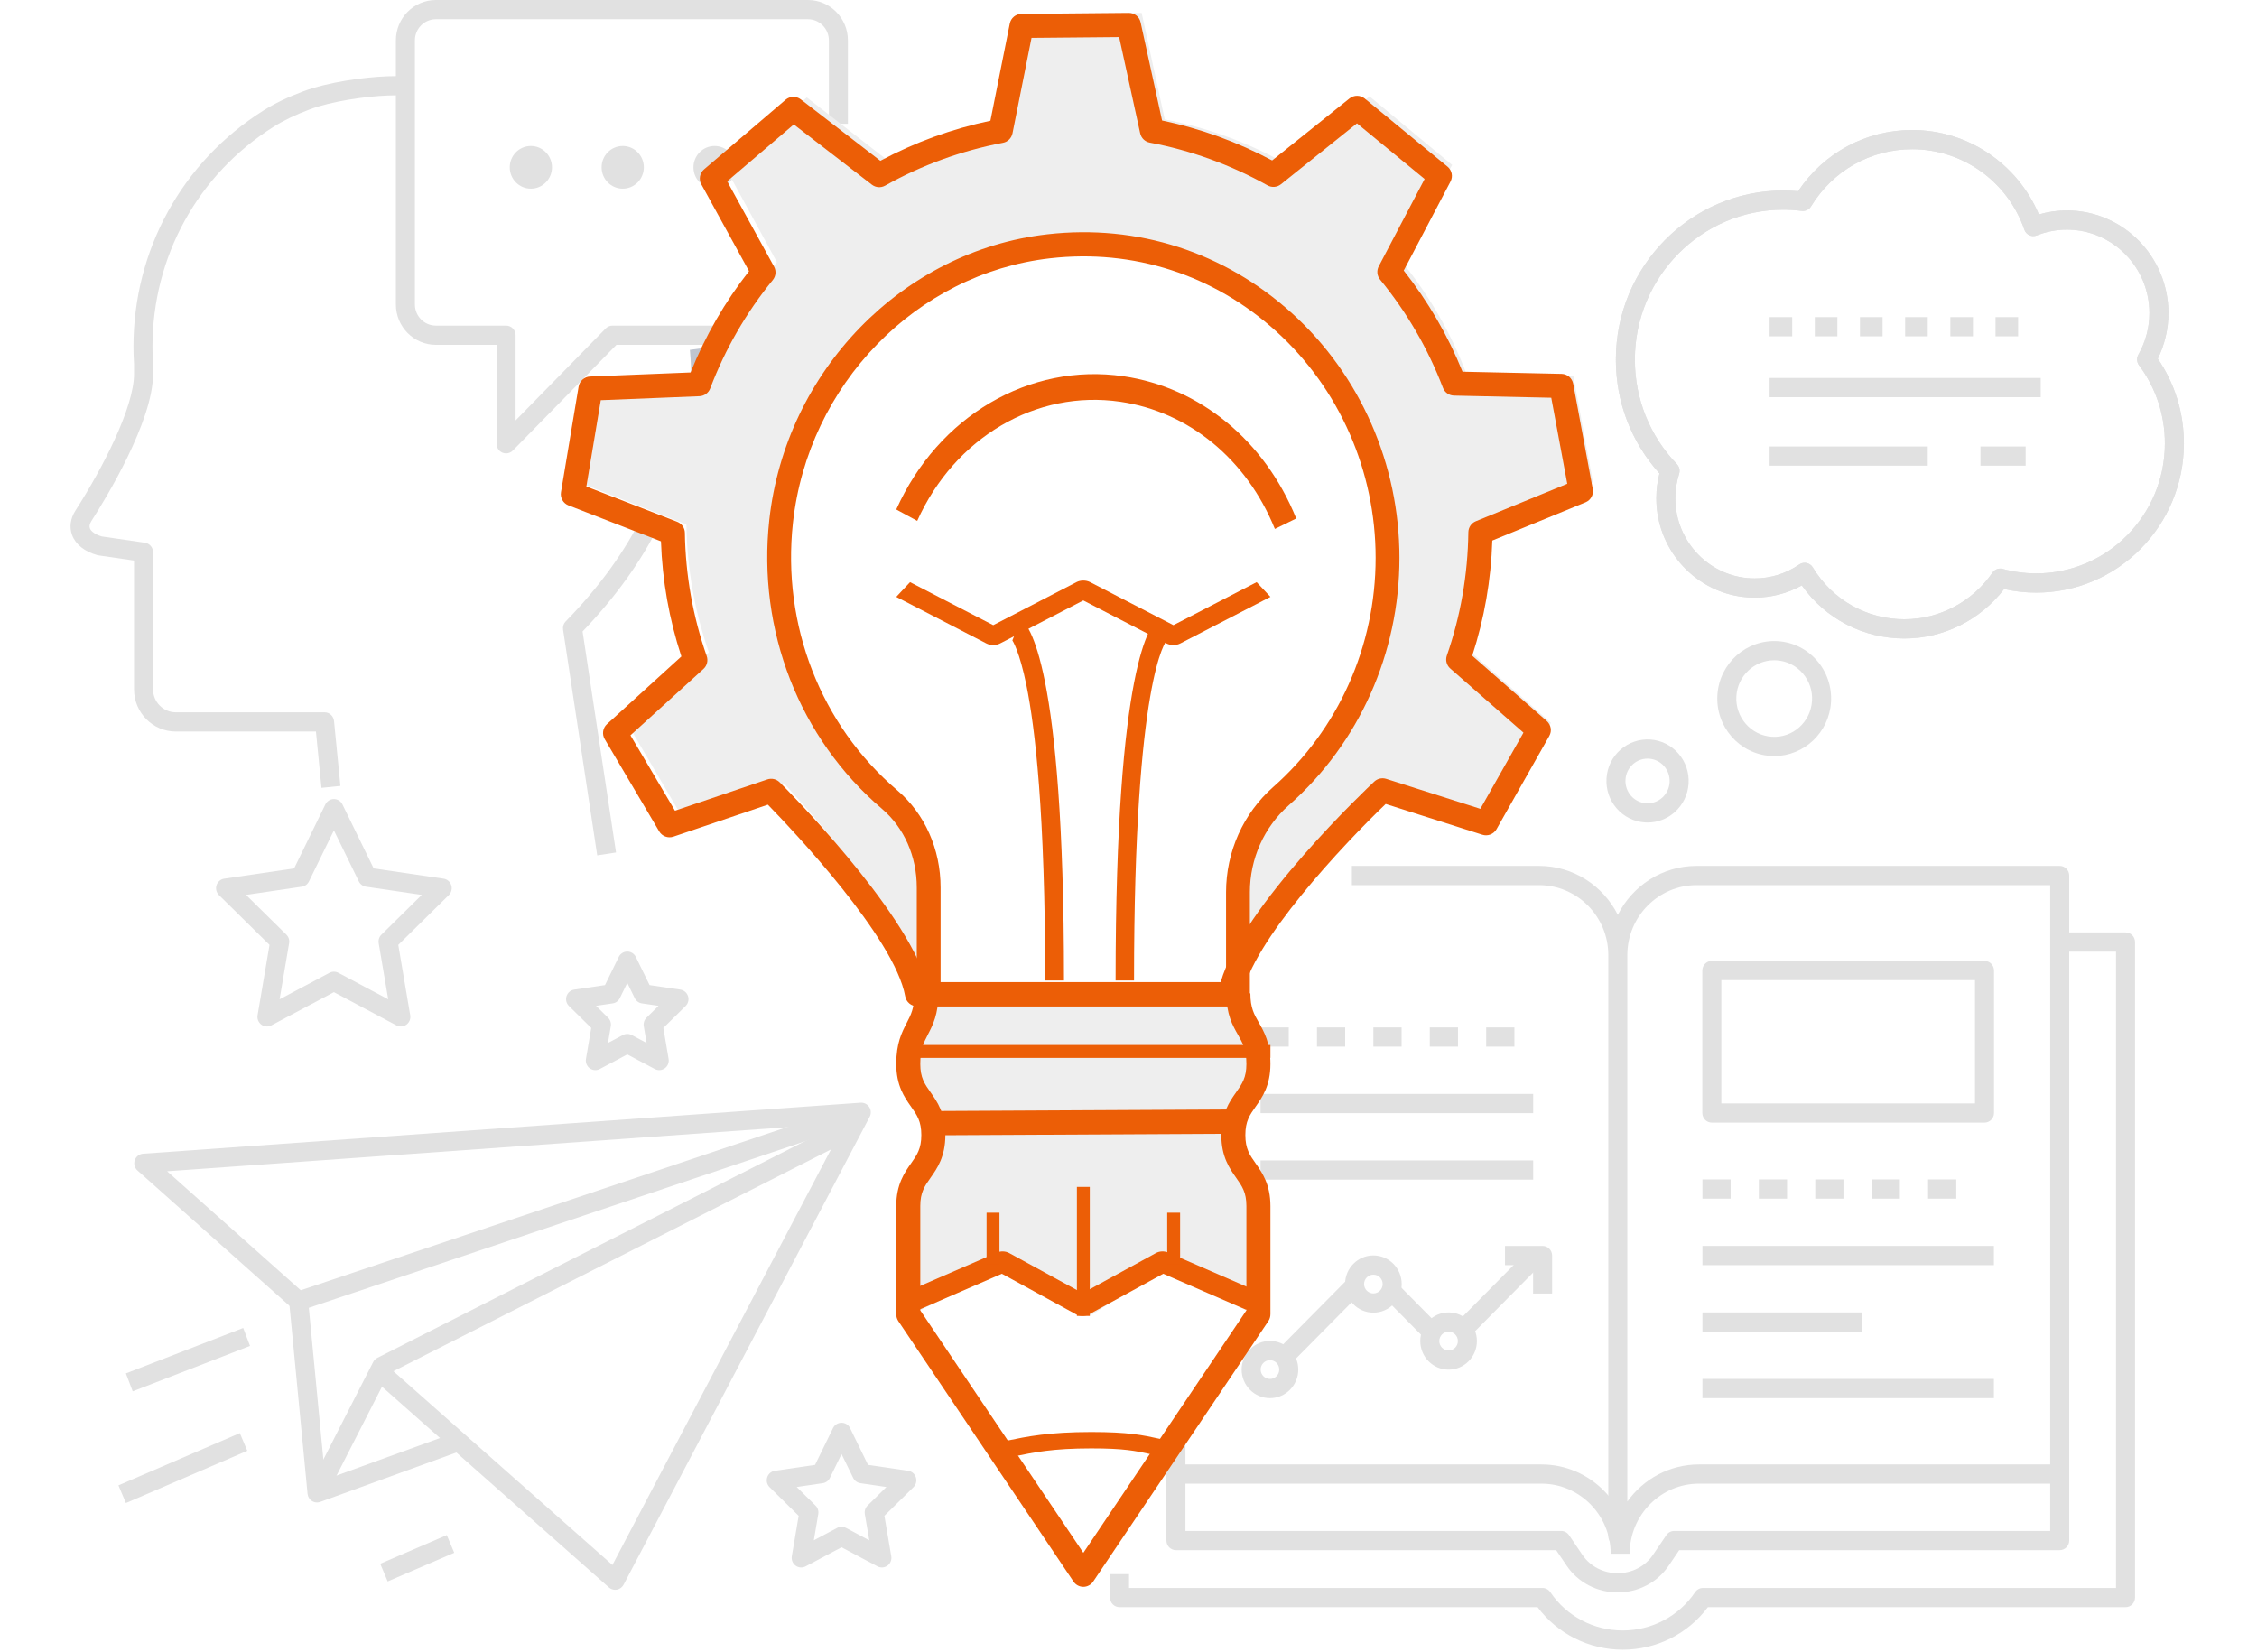
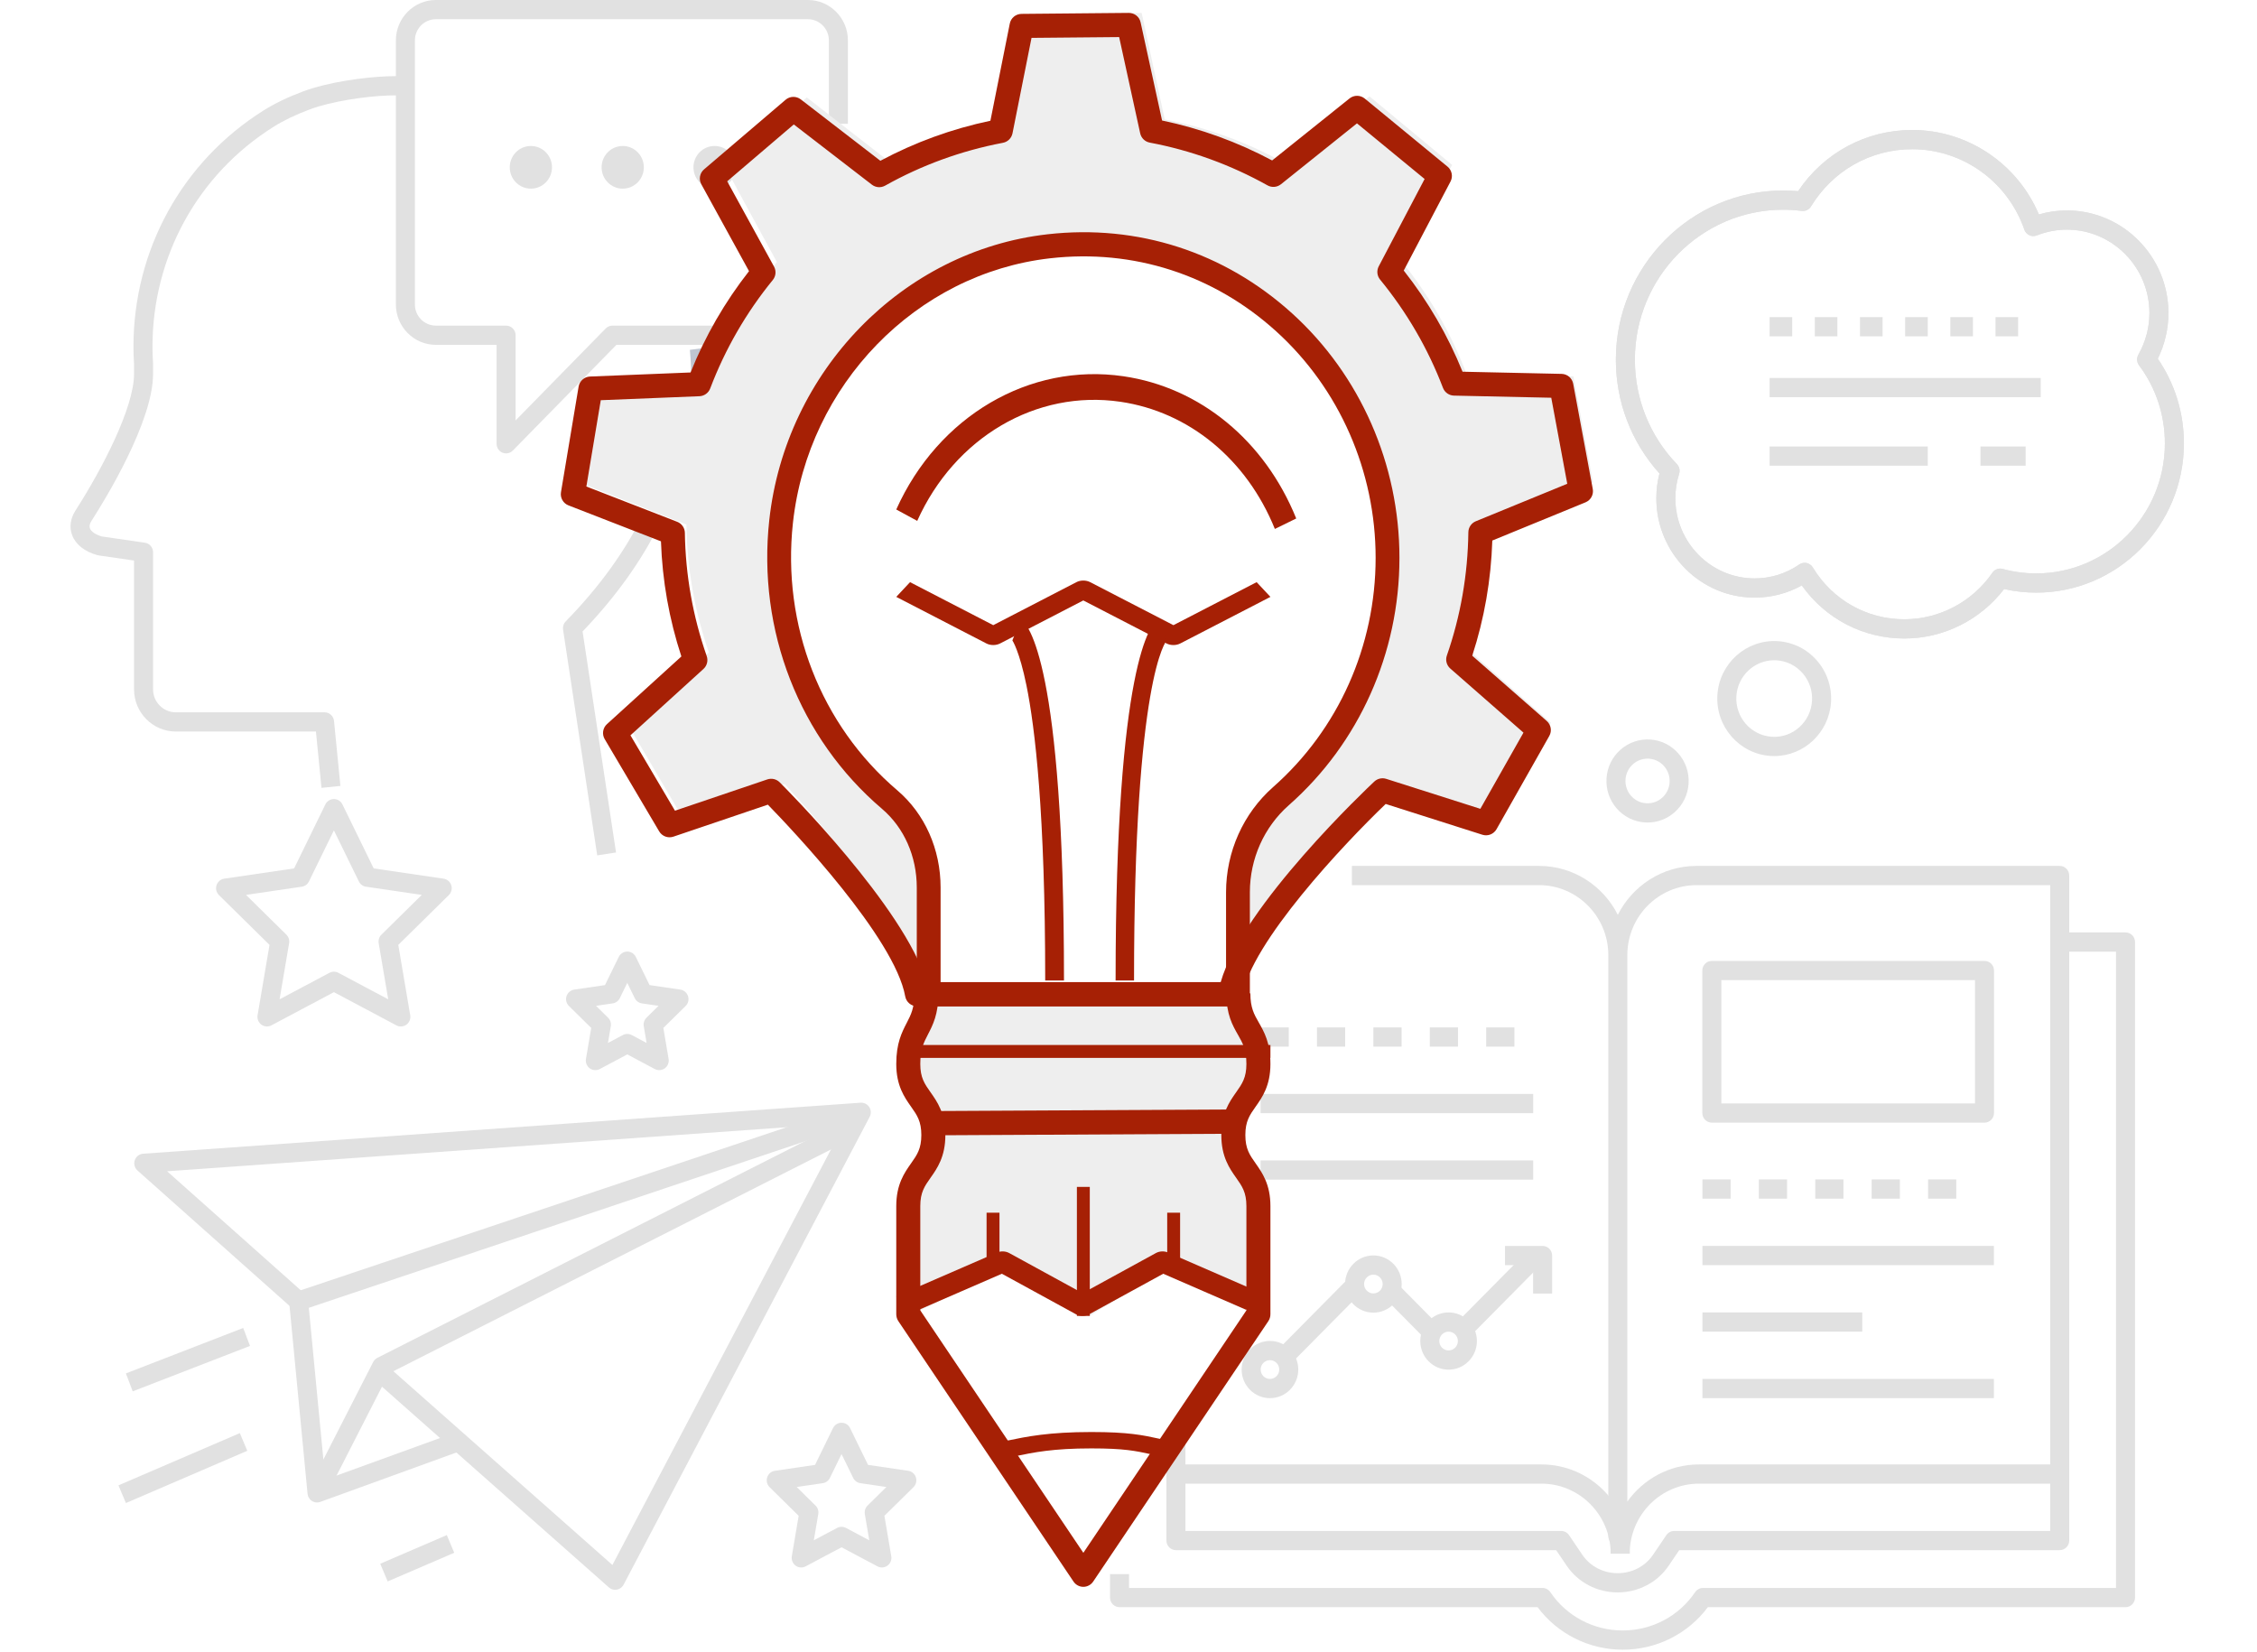
<svg xmlns="http://www.w3.org/2000/svg" width="246px" height="180px" viewBox="0 0 164 128">
  <g stroke="none" stroke-width="1" fill="none" fill-rule="evenodd">
    <g fill="#E1E1E1">
      <path d="M120.306,127.873 C117.692,127.873 115.254,126.648 113.707,124.576 L81.305,124.576 C80.898,124.576 80.568,124.243 80.568,123.831 L80.568,122.014 L82.042,122.014 L82.042,123.086 L114.085,123.086 C114.33,123.086 114.557,123.208 114.695,123.412 C115.948,125.273 118.046,126.383 120.306,126.383 C122.567,126.383 124.664,125.273 125.917,123.412 C126.055,123.208 126.283,123.086 126.527,123.086 L158.539,123.086 L158.539,73.764 L154.904,73.764 L154.904,72.274 L159.276,72.274 C159.684,72.274 160.013,72.608 160.013,73.019 L160.013,123.831 C160.013,124.243 159.684,124.576 159.276,124.576 L126.905,124.576 C125.359,126.648 122.921,127.873 120.306,127.873">
                                </path>
      <path d="M119.916,123.432 C118.318,123.432 116.842,122.66 115.966,121.367 L115.146,120.157 L85.677,120.157 C85.27,120.157 84.94,119.824 84.94,119.413 L84.94,114.258 L86.414,114.258 L86.414,118.668 L115.535,118.668 C115.778,118.668 116.006,118.789 116.143,118.992 L117.182,120.525 C117.783,121.412 118.805,121.942 119.916,121.942 C121.026,121.942 122.048,121.412 122.648,120.525 L123.688,118.992 C123.825,118.789 124.053,118.668 124.296,118.668 L153.438,118.668 L153.438,114.258 L154.912,114.258 L154.912,119.413 C154.912,119.824 154.582,120.157 154.175,120.157 L124.684,120.157 L123.864,121.367 C122.989,122.66 121.513,123.432 119.916,123.432">
                                </path>
      <path d="M120.847,120.427 L119.373,120.427 C119.373,117.436 116.964,115.002 114.005,115.002 L85.677,115.002 C85.27,115.002 84.94,114.669 84.94,114.258 L84.94,111.026 L86.414,111.026 L86.414,113.513 L114.005,113.513 C117.778,113.513 120.847,116.615 120.847,120.427">
                                </path>
      <path d="M120.663,74.034 L120.663,116.39 C121.907,114.648 123.932,113.513 126.215,113.513 L153.438,113.513 L153.438,68.609 L126.031,68.609 C123.071,68.609 120.663,71.042 120.663,74.034 Z M120.847,120.427 L119.373,120.427 C119.373,120.152 119.389,119.879 119.42,119.612 C119.278,119.476 119.189,119.284 119.189,119.07 L119.189,74.034 C119.189,71.042 116.781,68.609 113.821,68.609 L99.313,68.609 L99.313,67.119 L113.821,67.119 C116.483,67.119 118.796,68.664 119.926,70.913 C121.056,68.664 123.368,67.119 126.031,67.119 L154.175,67.119 C154.582,67.119 154.912,67.453 154.912,67.864 L154.912,114.258 C154.912,114.669 154.582,115.002 154.175,115.002 L126.215,115.002 C123.255,115.002 120.847,117.436 120.847,120.427 L120.847,120.427 Z">
                                </path>
      <polygon points="92.235 86.283 113.367 86.283 113.367 84.793 92.235 84.793">
                                </polygon>
      <polygon points="92.235 91.437 113.367 91.437 113.367 89.948 92.235 89.948">
                                </polygon>
      <polygon points="126.484 98.065 149.074 98.065 149.074 96.576 126.484 96.576">
                                </polygon>
      <polygon points="126.484 103.22 138.872 103.22 138.872 101.73 126.484 101.73">
                                </polygon>
      <polygon points="126.484 108.375 149.074 108.375 149.074 106.885 126.484 106.885">
                                </polygon>
      <path d="M114.833,100.266 L113.359,100.266 L113.359,98.065 L111.182,98.065 L111.182,96.576 L114.096,96.576 C114.503,96.576 114.833,96.909 114.833,97.32 L114.833,100.266">
                                </path>
      <polyline points="94.474 105.816 93.432 104.763 98.792 99.346 99.834 100.399 94.474 105.816">
                                </polyline>
      <polyline points="105.421 104.213 101.816 100.571 102.859 99.517 106.463 103.16 105.421 104.213">
                                </polyline>
      <polyline points="108.713 103.339 107.67 102.286 112.838 97.064 113.88 98.117 108.713 103.339">
                                </polyline>
      <path d="M100.98,98.802 C100.583,98.802 100.259,99.128 100.259,99.53 C100.259,99.931 100.583,100.258 100.98,100.258 C101.377,100.258 101.7,99.931 101.7,99.53 C101.7,99.128 101.377,98.802 100.98,98.802 Z M100.98,101.747 C99.77,101.747 98.785,100.753 98.785,99.53 C98.785,98.307 99.77,97.312 100.98,97.312 C102.19,97.312 103.174,98.307 103.174,99.53 C103.174,100.753 102.19,101.747 100.98,101.747 L100.98,101.747 Z">
                                </path>
      <path d="M106.809,103.22 C106.412,103.22 106.089,103.547 106.089,103.948 C106.089,104.35 106.412,104.676 106.809,104.676 C107.206,104.676 107.53,104.35 107.53,103.948 C107.53,103.547 107.206,103.22 106.809,103.22 Z M106.809,106.166 C105.599,106.166 104.615,105.171 104.615,103.948 C104.615,102.726 105.599,101.73 106.809,101.73 C108.019,101.73 109.004,102.726 109.004,103.948 C109.004,105.171 108.019,106.166 106.809,106.166 L106.809,106.166 Z">
                                </path>
      <path d="M92.964,105.43 C92.567,105.43 92.243,105.756 92.243,106.158 C92.243,106.559 92.567,106.885 92.964,106.885 C93.361,106.885 93.684,106.559 93.684,106.158 C93.684,105.756 93.361,105.43 92.964,105.43 Z M92.964,108.375 C91.754,108.375 90.769,107.38 90.769,106.158 C90.769,104.935 91.754,103.94 92.964,103.94 C94.174,103.94 95.158,104.935 95.158,106.158 C95.158,107.38 94.174,108.375 92.964,108.375 L92.964,108.375 Z">
                                </path>
      <path d="M127.95,85.53 L147.609,85.53 L147.609,75.973 L127.95,75.973 L127.95,85.53 Z M148.346,87.019 L127.213,87.019 C126.806,87.019 126.476,86.686 126.476,86.274 L126.476,75.228 C126.476,74.817 126.806,74.483 127.213,74.483 L148.346,74.483 C148.752,74.483 149.083,74.817 149.083,75.228 L149.083,86.274 C149.083,86.686 148.752,87.019 148.346,87.019 L148.346,87.019 Z">
                                </path>
      <polygon points="143.973 92.91 146.159 92.91 146.159 91.421 143.973 91.421">
                                </polygon>
      <polygon points="139.601 92.91 141.787 92.91 141.787 91.421 139.601 91.421">
                                </polygon>
      <polygon points="135.229 92.91 137.415 92.91 137.415 91.421 135.229 91.421">
                                </polygon>
      <polygon points="130.857 92.91 133.043 92.91 133.043 91.421 130.857 91.421">
                                </polygon>
      <polygon points="126.484 92.91 128.67 92.91 128.67 91.421 126.484 91.421">
                                </polygon>
      <polygon points="109.724 81.128 111.91 81.128 111.91 79.638 109.724 79.638">
                                </polygon>
      <polygon points="105.352 81.128 107.538 81.128 107.538 79.638 105.352 79.638">
                                </polygon>
      <polygon points="100.98 81.128 103.166 81.128 103.166 79.638 100.98 79.638">
                                </polygon>
      <polygon points="96.608 81.128 98.794 81.128 98.794 79.638 96.608 79.638">
                                </polygon>
      <polygon points="92.235 81.128 94.421 81.128 94.421 79.638 92.235 79.638">
                                </polygon>
      <path d="M42.214,123.23 C42.037,123.23 41.864,123.166 41.728,123.046 L23.318,106.759 L24.289,105.638 L41.999,121.306 L60.014,87.055 L7.486,90.789 L18.163,100.295 L17.189,101.413 L5.19,90.73 C4.967,90.532 4.884,90.217 4.979,89.933 C5.074,89.648 5.329,89.449 5.626,89.428 L61.237,85.474 C61.502,85.456 61.761,85.584 61.907,85.812 C62.053,86.039 62.065,86.328 61.94,86.567 L42.865,122.835 C42.759,123.036 42.568,123.177 42.347,123.218 C42.303,123.227 42.258,123.23 42.214,123.23">
                                </path>
      <path d="M19.105,116.461 C18.967,116.461 18.83,116.422 18.711,116.346 C18.519,116.223 18.393,116.017 18.371,115.788 L16.945,100.924 C16.912,100.578 17.12,100.255 17.446,100.145 L61.056,85.511 L61.521,86.925 L18.469,101.372 L19.747,114.692 L29.508,111.15 L30.006,112.551 L19.354,116.417 C19.273,116.447 19.189,116.461 19.105,116.461">
                                </path>
      <path d="M19.76,116.058 L18.45,115.375 L23.457,105.575 C23.528,105.435 23.642,105.322 23.781,105.251 L60.085,86.851 L60.745,88.183 L24.656,106.474 L19.76,116.058">
                                </path>
      <polyline points="4.292 116.505 3.714 115.134 13.122 111.085 13.7 112.455 4.292 116.505">
                                </polyline>
      <polyline points="4.819 107.847 4.291 106.457 13.383 102.934 13.911 104.325 4.819 107.847">
                                </polyline>
      <polyline points="24.581 122.581 24.004 121.21 29.163 118.989 29.74 120.36 24.581 122.581">
                                </polyline>
      <path d="M122.228,58.805 C121.812,58.805 121.415,58.955 121.1,59.235 C120.756,59.541 120.551,59.963 120.521,60.424 C120.492,60.886 120.642,61.33 120.944,61.678 C121.246,62.025 121.664,62.233 122.12,62.262 C122.576,62.294 123.017,62.14 123.361,61.835 C123.704,61.53 123.91,61.108 123.939,60.647 C123.968,60.185 123.818,59.74 123.516,59.393 C123.215,59.045 122.797,58.838 122.34,58.808 C122.303,58.806 122.265,58.805 122.228,58.805 Z M122.235,63.756 C122.165,63.756 122.096,63.753 122.025,63.749 C121.176,63.693 120.399,63.307 119.837,62.661 C119.275,62.015 118.996,61.187 119.05,60.328 C119.105,59.47 119.487,58.684 120.127,58.117 C120.766,57.549 121.585,57.271 122.435,57.322 C123.284,57.377 124.062,57.763 124.623,58.409 C125.185,59.055 125.465,59.884 125.41,60.743 C125.355,61.601 124.973,62.386 124.334,62.954 C123.748,63.475 123.009,63.756 122.235,63.756 L122.235,63.756 Z">
                                </path>
      <path d="M132.045,51.178 C130.51,51.178 129.215,52.387 129.115,53.956 C129.011,55.589 130.241,57.003 131.858,57.108 C133.475,57.221 134.873,55.97 134.977,54.337 C135.028,53.546 134.77,52.782 134.253,52.187 C133.734,51.591 133.018,51.235 132.235,51.184 C132.171,51.18 132.108,51.178 132.045,51.178 Z M132.049,58.604 C131.954,58.604 131.859,58.601 131.763,58.595 C129.336,58.437 127.488,56.313 127.644,53.859 C127.801,51.407 129.902,49.545 132.33,49.698 C133.506,49.774 134.582,50.309 135.36,51.203 C136.137,52.097 136.524,53.245 136.449,54.433 C136.298,56.789 134.353,58.604 132.049,58.604 L132.049,58.604 Z">
                                </path>
      <path d="M134.407,43.625 C134.459,43.625 134.511,43.63 134.562,43.641 C134.759,43.684 134.93,43.806 135.036,43.98 C136.562,46.499 139.214,48.002 142.131,48.002 C144.85,48.002 147.402,46.653 148.959,44.392 C149.137,44.134 149.456,44.016 149.756,44.099 C150.604,44.33 151.478,44.447 152.355,44.447 C157.853,44.447 162.327,39.927 162.327,34.37 C162.327,32.164 161.634,30.069 160.321,28.312 C160.145,28.073 160.125,27.75 160.272,27.491 C160.831,26.509 161.128,25.396 161.128,24.27 C161.128,20.703 158.256,17.801 154.726,17.801 C153.934,17.801 153.151,17.952 152.399,18.249 C152.212,18.322 152.004,18.316 151.823,18.232 C151.64,18.148 151.5,17.992 151.435,17.801 C150.145,14.072 146.652,11.566 142.743,11.566 C139.523,11.566 136.59,13.223 134.899,16 C134.748,16.248 134.466,16.384 134.181,16.348 C133.682,16.286 133.213,16.255 132.749,16.255 C126.407,16.255 121.248,21.469 121.248,27.878 C121.248,30.918 122.405,33.795 124.505,35.977 C124.695,36.175 124.762,36.462 124.679,36.724 C124.483,37.34 124.384,37.979 124.384,38.622 C124.384,42.047 127.142,44.833 130.531,44.833 C131.772,44.833 132.969,44.46 133.991,43.754 C134.115,43.669 134.26,43.625 134.407,43.625 Z M142.131,49.492 C138.944,49.492 136.025,47.968 134.186,45.379 C133.069,45.999 131.819,46.323 130.531,46.323 C126.329,46.323 122.91,42.868 122.91,38.622 C122.91,37.973 122.991,37.327 123.153,36.698 C120.971,34.278 119.774,31.163 119.774,27.878 C119.774,20.647 125.595,14.766 132.749,14.766 C133.121,14.766 133.507,14.784 133.898,14.82 C135.892,11.841 139.164,10.076 142.743,10.076 C147.034,10.076 150.892,12.678 152.562,16.622 C153.269,16.416 153.994,16.311 154.726,16.311 C159.069,16.311 162.602,19.882 162.602,24.27 C162.602,25.494 162.317,26.706 161.777,27.804 C163.103,29.74 163.801,31.999 163.801,34.37 C163.801,40.748 158.666,45.936 152.355,45.936 C151.518,45.936 150.683,45.843 149.866,45.659 C148.016,48.069 145.161,49.492 142.131,49.492 L142.131,49.492 Z">
                                </path>
      <polygon points="131.691 30.789 152.703 30.789 152.703 29.299 131.691 29.299">
                                </polygon>
      <polygon points="131.691 36.097 143.948 36.097 143.948 34.608 131.691 34.608">
                                </polygon>
      <polygon points="148.033 36.097 151.535 36.097 151.535 34.608 148.033 34.608">
                                </polygon>
      <polygon points="149.201 26.07 150.952 26.07 150.952 24.581 149.201 24.581">
                                </polygon>
      <polygon points="145.699 26.07 147.45 26.07 147.45 24.581 145.699 24.581">
                                </polygon>
      <polygon points="142.197 26.07 143.948 26.07 143.948 24.581 142.197 24.581">
                                </polygon>
      <polygon points="138.695 26.07 140.446 26.07 140.446 24.581 138.695 24.581">
                                </polygon>
      <polygon points="135.193 26.07 136.944 26.07 136.944 24.581 135.193 24.581">
                                </polygon>
      <polygon points="131.691 26.07 133.442 26.07 133.442 24.581 131.691 24.581">
                                </polygon>
      <path d="M40.822,66.303 L38.175,48.803 C38.139,48.57 38.215,48.334 38.379,48.166 C40.964,45.524 42.98,42.739 44.372,39.887 L45.694,40.546 C44.28,43.444 42.26,46.268 39.687,48.946 L42.28,66.077 L40.822,66.303">
                                </path>
      <path d="M19.45,61.068 L19.021,56.703 L8.158,56.703 C6.374,56.703 4.923,55.237 4.923,53.434 L4.923,43.45 L2.164,43.049 C2.133,43.045 2.103,43.038 2.073,43.03 C1.089,42.756 0.397,42.205 0.123,41.479 C-0.106,40.869 -0.013,40.19 0.386,39.568 C2.479,36.307 4.923,31.578 4.923,28.986 L4.923,28.239 C4.892,27.726 4.877,27.295 4.877,26.885 C4.877,19.387 8.641,12.541 14.946,8.571 C15.821,8.02 16.829,7.534 18.028,7.085 C19.936,6.37 22.748,5.979 24.563,5.915 C25.02,5.899 25.478,5.896 25.928,5.907 L25.893,7.396 C25.472,7.386 25.042,7.388 24.614,7.403 C22.86,7.466 20.218,7.853 18.564,8.472 C17.436,8.895 16.515,9.338 15.726,9.835 C9.856,13.531 6.351,19.905 6.351,26.885 C6.351,27.269 6.365,27.678 6.396,28.17 C6.397,28.185 6.397,28.2 6.397,28.216 L6.397,28.986 C6.397,32.654 2.743,38.633 1.623,40.378 C1.482,40.598 1.441,40.79 1.501,40.95 C1.597,41.205 1.94,41.44 2.422,41.582 L5.765,42.068 C6.128,42.121 6.397,42.435 6.397,42.805 L6.397,53.434 C6.397,54.415 7.187,55.213 8.158,55.213 L19.688,55.213 C20.067,55.213 20.384,55.503 20.422,55.884 L20.917,60.92 L19.45,61.068">
                                </path>
      <path d="M33.758,35.144 C33.664,35.144 33.569,35.125 33.478,35.088 C33.202,34.973 33.022,34.701 33.022,34.399 L33.022,26.73 L28.316,26.73 C26.607,26.73 25.217,25.325 25.217,23.598 L25.217,3.132 C25.217,1.405 26.607,0 28.316,0 L57.153,0 C58.862,0 60.252,1.405 60.252,3.132 L60.252,9.594 L58.778,9.594 L58.778,3.132 C58.778,2.227 58.049,1.49 57.153,1.49 L28.316,1.49 C27.42,1.49 26.691,2.227 26.691,3.132 L26.691,23.598 C26.691,24.504 27.42,25.24 28.316,25.24 L33.759,25.24 C34.166,25.24 34.496,25.574 34.496,25.985 L34.496,32.588 L41.48,25.461 C41.618,25.32 41.807,25.24 42.004,25.24 L51.13,25.24 L51.13,26.73 L42.311,26.73 L34.282,34.923 C34.141,35.067 33.951,35.144 33.758,35.144">
                                </path>
      <path d="M37.316,12.969 C37.316,13.883 36.584,14.623 35.68,14.623 C34.776,14.623 34.043,13.883 34.043,12.969 C34.043,12.056 34.776,11.316 35.68,11.316 C36.584,11.316 37.316,12.056 37.316,12.969">
                                </path>
      <path d="M44.435,12.969 C44.435,13.883 43.703,14.623 42.799,14.623 C41.895,14.623 41.162,13.883 41.162,12.969 C41.162,12.056 41.895,11.316 42.799,11.316 C43.703,11.316 44.435,12.056 44.435,12.969">
                                </path>
      <path d="M51.554,12.969 C51.554,13.883 50.822,14.623 49.918,14.623 C49.014,14.623 48.281,13.883 48.281,12.969 C48.281,12.056 49.014,11.316 49.918,11.316 C50.822,11.316 51.554,12.056 51.554,12.969">
                                </path>
      <path d="M20.413,75.319 C20.531,75.319 20.648,75.347 20.756,75.404 L24.623,77.459 L23.884,73.107 C23.843,72.865 23.923,72.619 24.097,72.448 L27.225,69.366 L22.901,68.731 C22.662,68.696 22.454,68.544 22.347,68.323 L20.413,64.365 L18.479,68.323 C18.372,68.544 18.165,68.696 17.924,68.731 L13.601,69.366 L16.73,72.448 C16.903,72.619 16.983,72.865 16.942,73.107 L16.203,77.459 L20.07,75.404 C20.177,75.347 20.295,75.319 20.413,75.319 Z M25.602,79.565 C25.485,79.565 25.367,79.537 25.259,79.48 L20.413,76.905 L15.567,79.48 C15.319,79.611 15.018,79.59 14.791,79.423 C14.564,79.256 14.45,78.974 14.497,78.695 L15.423,73.241 L11.502,69.379 C11.302,69.181 11.229,68.885 11.316,68.616 C11.403,68.346 11.633,68.149 11.911,68.109 L17.329,67.313 L19.752,62.352 C19.876,62.098 20.133,61.936 20.413,61.936 C20.694,61.936 20.95,62.098 21.074,62.352 L23.497,67.313 L28.915,68.109 C29.193,68.149 29.423,68.346 29.51,68.616 C29.596,68.885 29.524,69.181 29.323,69.379 L25.403,73.241 L26.328,78.695 C26.376,78.974 26.262,79.256 26.035,79.423 C25.907,79.517 25.755,79.565 25.602,79.565 L25.602,79.565 Z">
                                </path>
      <path d="M43.152,80.145 C43.27,80.145 43.388,80.173 43.495,80.23 L44.65,80.843 L44.429,79.544 C44.388,79.303 44.468,79.056 44.641,78.885 L45.575,77.965 L44.284,77.775 C44.044,77.74 43.837,77.587 43.729,77.367 L43.152,76.185 L42.575,77.367 C42.467,77.587 42.26,77.74 42.02,77.775 L40.729,77.965 L41.663,78.885 C41.837,79.056 41.916,79.303 41.875,79.544 L41.654,80.843 L42.809,80.23 C42.917,80.173 43.034,80.145 43.152,80.145 Z M40.675,82.949 C40.523,82.949 40.371,82.902 40.242,82.807 C40.015,82.641 39.902,82.358 39.949,82.079 L40.357,79.678 L38.631,77.978 C38.429,77.78 38.357,77.484 38.444,77.214 C38.531,76.945 38.761,76.748 39.039,76.708 L41.424,76.357 L42.491,74.173 C42.615,73.919 42.872,73.758 43.152,73.758 C43.432,73.758 43.689,73.919 43.813,74.173 L44.88,76.357 L47.265,76.708 C47.543,76.748 47.773,76.945 47.86,77.214 C47.947,77.484 47.875,77.78 47.674,77.978 L45.948,79.678 L46.355,82.079 C46.403,82.358 46.289,82.641 46.062,82.807 C45.835,82.974 45.534,82.996 45.286,82.864 L43.152,81.731 L41.019,82.864 C40.911,82.921 40.793,82.949 40.675,82.949 L40.675,82.949 Z">
                                </path>
      <path d="M59.759,118.348 C59.877,118.348 59.994,118.376 60.102,118.433 L61.908,119.393 L61.563,117.36 C61.522,117.119 61.601,116.872 61.775,116.701 L63.236,115.262 L61.217,114.965 C60.977,114.93 60.769,114.778 60.662,114.558 L59.759,112.709 L58.856,114.558 C58.748,114.778 58.541,114.93 58.301,114.965 L56.282,115.262 L57.743,116.701 C57.916,116.872 57.996,117.119 57.955,117.36 L57.61,119.393 L59.416,118.433 C59.523,118.376 59.641,118.348 59.759,118.348 Z M56.631,121.499 C56.478,121.499 56.326,121.451 56.198,121.357 C55.971,121.19 55.857,120.907 55.904,120.629 L56.436,117.495 L54.183,115.275 C53.982,115.077 53.91,114.781 53.997,114.512 C54.083,114.242 54.314,114.045 54.592,114.005 L57.705,113.548 L59.098,110.696 C59.222,110.442 59.478,110.281 59.759,110.281 C60.039,110.281 60.295,110.442 60.42,110.696 L61.812,113.548 L64.926,114.005 C65.203,114.045 65.434,114.242 65.521,114.512 C65.607,114.781 65.535,115.077 65.334,115.275 L63.081,117.495 L63.613,120.629 C63.661,120.907 63.547,121.19 63.32,121.357 C63.093,121.523 62.792,121.545 62.544,121.414 L59.759,119.934 L56.974,121.414 C56.866,121.471 56.748,121.499 56.631,121.499 L56.631,121.499 Z">
                                </path>
      <path d="M134.407,43.625 C134.459,43.625 134.511,43.63 134.562,43.641 C134.759,43.684 134.93,43.806 135.036,43.98 C136.562,46.499 139.214,48.002 142.131,48.002 C144.85,48.002 147.402,46.653 148.959,44.392 C149.137,44.134 149.456,44.016 149.756,44.099 C150.604,44.33 151.478,44.447 152.355,44.447 C157.853,44.447 162.327,39.927 162.327,34.37 C162.327,32.164 161.634,30.069 160.321,28.312 C160.145,28.073 160.125,27.75 160.272,27.491 C160.831,26.509 161.128,25.396 161.128,24.27 C161.128,20.703 158.256,17.801 154.726,17.801 C153.934,17.801 153.151,17.952 152.399,18.249 C152.212,18.322 152.004,18.316 151.823,18.232 C151.64,18.148 151.5,17.992 151.435,17.801 C150.145,14.072 146.652,11.566 142.743,11.566 C139.523,11.566 136.59,13.223 134.899,16 C134.748,16.248 134.466,16.384 134.181,16.348 C133.682,16.286 133.213,16.255 132.749,16.255 C126.407,16.255 121.248,21.469 121.248,27.878 C121.248,30.918 122.405,33.795 124.505,35.977 C124.695,36.175 124.762,36.462 124.679,36.724 C124.483,37.34 124.384,37.979 124.384,38.622 C124.384,42.047 127.142,44.833 130.531,44.833 C131.772,44.833 132.969,44.46 133.991,43.754 C134.115,43.669 134.26,43.625 134.407,43.625 Z M142.131,49.492 C138.944,49.492 136.025,47.968 134.186,45.379 C133.069,45.999 131.819,46.323 130.531,46.323 C126.329,46.323 122.91,42.868 122.91,38.622 C122.91,37.973 122.991,37.327 123.153,36.698 C120.971,34.278 119.774,31.163 119.774,27.878 C119.774,20.647 125.595,14.766 132.749,14.766 C133.121,14.766 133.507,14.784 133.898,14.82 C135.892,11.841 139.164,10.076 142.743,10.076 C147.034,10.076 150.892,12.678 152.562,16.622 C153.269,16.416 153.994,16.311 154.726,16.311 C159.069,16.311 162.602,19.882 162.602,24.27 C162.602,25.494 162.317,26.706 161.777,27.804 C163.103,29.74 163.801,31.999 163.801,34.37 C163.801,40.748 158.666,45.936 152.355,45.936 C151.518,45.936 150.683,45.843 149.866,45.659 C148.016,48.069 145.161,49.492 142.131,49.492 L142.131,49.492 Z">
                                </path>
    </g>
    <path d="M48.884,32 L48,31.892 C48.063,31.173 48.1,30.46 48.109,29.771 C48.121,28.861 48.085,27.969 48.003,27.119 L48.886,27 C48.973,27.894 49.01,28.832 48.998,29.788 C48.988,30.507 48.95,31.251 48.884,32" fill="#BFC5D0" />
    <path d="M110.224,40.605 L118,37.39 L116.484,29.173 L108.198,28.99 C106.993,25.803 105.286,22.869 103.181,20.277 L107.084,12.783 L100.68,7.47 L94.207,12.701 C91.323,11.077 88.161,9.896 84.81,9.259 L83.019,1 L74.723,1.077 L73.102,9.275 C69.748,9.919 66.585,11.094 63.706,12.722 L57.065,7.554 L50.758,12.985 L54.747,20.312 C52.645,22.909 50.954,25.852 49.754,29.038 L41.365,29.379 L40,37.623 L47.734,40.654 C47.784,44.127 48.397,47.459 49.476,50.569 L43.267,56.263 L47.482,63.461 L55.344,60.775 C55.344,60.775 64.294,70.299 66.093,76 L66.093,66.549 L64.929,63.1 L60.006,59.143 L56.337,52.087 L54.212,43.032 L56.186,34.447 L61.28,25.642 L68.037,20.646 L75.139,18.759 L83.561,19.334 L92.206,22.769 L99.284,31.469 L102.445,41.44 L101.511,48.763 L98.832,55.506 L93.18,62.208 L90.48,66.043 L90.48,75.936 C92.109,70.185 102.652,60.736 102.652,60.736 L110.658,63.307 L114.741,56.031 L108.508,50.524 C109.583,47.409 110.18,44.073 110.224,40.605" fill="#EEEEEE" />
    <path d="M85.199,98.052 L79.004,102 L72.804,98.052 L65,102 L65,101.979 C65,101.979 65,97.249 65,93.68 C65,90.952 67.005,90.952 67.005,88.224 C67.005,85.497 65,85.497 65,82.771 C65,80.047 66.321,79.87 66.321,77.146 L90.489,77 C90.489,79.724 92.239,79.958 92.239,82.682 C92.239,85.408 90.255,85.35 90.255,88.077 C90.255,90.805 92.235,90.56 92.235,93.289 C92.235,96.017 92.239,101.685 92.239,101.685 L93,102 L85.199,98.052 Z" fill="#EEEEEE" />
-     <path d="M78.5,123 C78.194,123 77.907,122.846 77.734,122.587 L64.165,102.411 C64.057,102.251 64,102.062 64,101.868 L64,93.488 C64,91.801 64.637,90.899 65.148,90.173 C65.61,89.519 65.943,89.046 65.943,87.978 C65.943,86.911 65.61,86.439 65.149,85.785 C64.637,85.06 64,84.158 64,82.472 C64,80.859 64.431,80.025 64.811,79.289 C65.143,78.646 65.405,78.138 65.405,77 L67.267,77 C67.267,78.613 66.837,79.447 66.456,80.183 C66.124,80.826 65.862,81.334 65.862,82.472 C65.862,83.539 66.195,84.011 66.657,84.665 C67.169,85.39 67.806,86.292 67.806,87.978 C67.806,89.665 67.169,90.568 66.657,91.293 C66.196,91.947 65.862,92.42 65.862,93.488 L65.862,101.571 L78.5,120.363 L91.138,101.571 L91.138,93.488 C91.138,92.42 90.804,91.947 90.343,91.293 C89.831,90.568 89.194,89.665 89.194,87.978 C89.194,86.292 89.831,85.39 90.343,84.665 C90.804,84.011 91.138,83.539 91.138,82.472 C91.138,81.356 90.852,80.854 90.489,80.218 C90.065,79.476 89.584,78.635 89.584,77 L91.446,77 C91.446,78.116 91.733,78.618 92.096,79.253 C92.52,79.996 93,80.837 93,82.472 C93,84.158 92.363,85.06 91.851,85.785 C91.39,86.439 91.057,86.911 91.057,87.978 C91.057,89.046 91.39,89.519 91.851,90.173 C92.363,90.899 93,91.801 93,93.488 L93,101.868 C93,102.062 92.943,102.251 92.835,102.411 L79.266,122.587 C79.093,122.846 78.806,123 78.5,123" fill="#ec5e06" class="primary-fill-color" />
-     <polygon fill="#ec5e06" class="primary-fill-color" points="65 82 93 82 93 81 65 81">
+     <path d="M78.5,123 C78.194,123 77.907,122.846 77.734,122.587 L64.165,102.411 C64.057,102.251 64,102.062 64,101.868 L64,93.488 C64,91.801 64.637,90.899 65.148,90.173 C65.61,89.519 65.943,89.046 65.943,87.978 C65.943,86.911 65.61,86.439 65.149,85.785 C64.637,85.06 64,84.158 64,82.472 C64,80.859 64.431,80.025 64.811,79.289 C65.143,78.646 65.405,78.138 65.405,77 L67.267,77 C67.267,78.613 66.837,79.447 66.456,80.183 C66.124,80.826 65.862,81.334 65.862,82.472 C65.862,83.539 66.195,84.011 66.657,84.665 C67.169,85.39 67.806,86.292 67.806,87.978 C67.806,89.665 67.169,90.568 66.657,91.293 C66.196,91.947 65.862,92.42 65.862,93.488 L65.862,101.571 L78.5,120.363 L91.138,101.571 L91.138,93.488 C91.138,92.42 90.804,91.947 90.343,91.293 C89.831,90.568 89.194,89.665 89.194,87.978 C89.194,86.292 89.831,85.39 90.343,84.665 C90.804,84.011 91.138,83.539 91.138,82.472 C91.138,81.356 90.852,80.854 90.489,80.218 C90.065,79.476 89.584,78.635 89.584,77 L91.446,77 C91.446,78.116 91.733,78.618 92.096,79.253 C92.52,79.996 93,80.837 93,82.472 C93,84.158 92.363,85.06 91.851,85.785 C91.39,86.439 91.057,86.911 91.057,87.978 C91.057,89.046 91.39,89.519 91.851,90.173 C92.363,90.899 93,91.801 93,93.488 L93,101.868 C93,102.062 92.943,102.251 92.835,102.411 L79.266,122.587 C79.093,122.846 78.806,123 78.5,123" fill="#a62005" class="primary-fill-color" />
+     <polygon fill="#a62005" class="primary-fill-color" points="65 82 93 82 93 81 65 81">
                            </polygon>
-     <polyline fill="#ec5e06" class="primary-fill-color" points="67.01 88 67 86.12 89.99 86 90 87.88 67.01 88" />
-     <path d="M78.441,102 C78.262,102 78.083,101.957 77.925,101.871 L72.186,98.732 L64.869,101.911 L64,100.481 L71.806,97.089 C72.108,96.958 72.471,96.973 72.757,97.129 L78.441,100.238 L84.121,97.129 C84.406,96.973 84.769,96.958 85.072,97.089 L92,100.101 L91.13,101.531 L84.692,98.732 L78.958,101.871 C78.801,101.957 78.621,102 78.441,102" fill="#ec5e06" class="primary-fill-color" />
-     <path d="M66.351,76.133 L89.145,76.133 C90.827,70.206 100.618,60.986 101.052,60.579 C101.299,60.348 101.652,60.268 101.976,60.371 L109.271,62.694 L112.613,56.789 L106.941,51.82 C106.655,51.569 106.55,51.171 106.675,50.812 C107.738,47.756 108.299,44.54 108.341,41.255 C108.346,40.881 108.574,40.545 108.921,40.403 L116.007,37.499 L114.767,30.83 L107.226,30.665 C106.846,30.656 106.509,30.419 106.373,30.063 C105.217,27.031 103.576,24.207 101.498,21.669 C101.261,21.38 101.22,20.976 101.394,20.645 L104.951,13.874 L99.708,9.562 L93.817,14.282 C93.52,14.52 93.108,14.555 92.776,14.369 C89.915,12.772 86.843,11.656 83.646,11.054 C83.278,10.984 82.986,10.702 82.906,10.335 L81.275,2.874 L74.484,2.936 L73.009,10.335 C72.934,10.707 72.641,10.998 72.267,11.069 C69.047,11.681 65.976,12.798 63.138,14.389 C62.811,14.573 62.406,14.543 62.109,14.314 L56.058,9.646 L50.896,14.053 L54.526,20.664 C54.709,20.998 54.672,21.408 54.431,21.703 C52.372,24.226 50.74,27.054 49.579,30.11 C49.447,30.46 49.117,30.697 48.743,30.712 L41.099,31.021 L39.982,37.711 L47.021,40.445 C47.375,40.583 47.611,40.922 47.616,41.302 C47.664,44.567 48.234,47.781 49.309,50.856 C49.432,51.209 49.332,51.602 49.055,51.854 L43.398,56.997 L46.848,62.839 L54.004,60.415 C54.341,60.3 54.712,60.387 54.964,60.638 C55.375,61.048 64.647,70.334 66.351,76.133 Z M89.89,78 L65.614,78 C65.162,78 64.774,77.676 64.694,77.232 C63.878,72.693 55.944,64.319 54.048,62.372 L46.729,64.851 C46.31,64.994 45.849,64.822 45.624,64.441 L41.402,57.292 C41.177,56.911 41.251,56.425 41.578,56.128 L47.345,50.884 C46.397,47.999 45.866,45.002 45.763,41.96 L38.596,39.175 C38.183,39.015 37.94,38.588 38.013,38.152 L39.38,29.965 C39.453,29.529 39.822,29.204 40.264,29.186 L48.057,28.871 C49.192,26.044 50.713,23.407 52.588,21.017 L48.891,14.285 C48.678,13.898 48.767,13.414 49.104,13.127 L55.421,7.734 C55.757,7.446 56.249,7.434 56.599,7.704 L62.768,12.463 C65.444,11.03 68.307,9.988 71.297,9.359 L72.799,1.828 C72.885,1.394 73.264,1.08 73.707,1.076 L82.017,1 C82.474,1 82.845,1.302 82.939,1.734 L84.602,9.34 C87.574,9.96 90.438,11 93.133,12.437 L99.131,7.631 C99.476,7.355 99.968,7.358 100.31,7.639 L106.726,12.915 C107.067,13.196 107.165,13.678 106.959,14.069 L103.333,20.971 C105.225,23.371 106.755,26.003 107.89,28.812 L115.567,28.98 C116.01,28.99 116.385,29.308 116.466,29.743 L117.984,37.903 C118.065,38.338 117.83,38.77 117.42,38.938 L110.197,41.899 C110.1,44.956 109.578,47.954 108.642,50.827 L114.417,55.886 C114.75,56.178 114.832,56.662 114.614,57.047 L110.525,64.273 C110.307,64.657 109.849,64.837 109.428,64.703 L101.934,62.317 C98.723,65.393 91.491,73.055 90.812,77.216 C90.739,77.668 90.348,78 89.89,78 L89.89,78 Z" fill="#ec5e06" class="primary-fill-color" />
-     <polygon fill="#ec5e06" class="primary-fill-color" points="71 98 72 98 72 94 71 94">
+     <polyline fill="#a62005" class="primary-fill-color" points="67.01 88 67 86.12 89.99 86 90 87.88 67.01 88" />
+     <path d="M78.441,102 C78.262,102 78.083,101.957 77.925,101.871 L72.186,98.732 L64.869,101.911 L64,100.481 L71.806,97.089 C72.108,96.958 72.471,96.973 72.757,97.129 L78.441,100.238 L84.121,97.129 C84.406,96.973 84.769,96.958 85.072,97.089 L92,100.101 L91.13,101.531 L84.692,98.732 L78.958,101.871 C78.801,101.957 78.621,102 78.441,102" fill="#a62005" class="primary-fill-color" />
+     <path d="M66.351,76.133 L89.145,76.133 C90.827,70.206 100.618,60.986 101.052,60.579 C101.299,60.348 101.652,60.268 101.976,60.371 L109.271,62.694 L112.613,56.789 L106.941,51.82 C106.655,51.569 106.55,51.171 106.675,50.812 C107.738,47.756 108.299,44.54 108.341,41.255 C108.346,40.881 108.574,40.545 108.921,40.403 L116.007,37.499 L114.767,30.83 L107.226,30.665 C106.846,30.656 106.509,30.419 106.373,30.063 C105.217,27.031 103.576,24.207 101.498,21.669 C101.261,21.38 101.22,20.976 101.394,20.645 L104.951,13.874 L99.708,9.562 L93.817,14.282 C93.52,14.52 93.108,14.555 92.776,14.369 C89.915,12.772 86.843,11.656 83.646,11.054 C83.278,10.984 82.986,10.702 82.906,10.335 L81.275,2.874 L74.484,2.936 L73.009,10.335 C72.934,10.707 72.641,10.998 72.267,11.069 C69.047,11.681 65.976,12.798 63.138,14.389 C62.811,14.573 62.406,14.543 62.109,14.314 L56.058,9.646 L50.896,14.053 L54.526,20.664 C54.709,20.998 54.672,21.408 54.431,21.703 C52.372,24.226 50.74,27.054 49.579,30.11 C49.447,30.46 49.117,30.697 48.743,30.712 L41.099,31.021 L39.982,37.711 L47.021,40.445 C47.375,40.583 47.611,40.922 47.616,41.302 C47.664,44.567 48.234,47.781 49.309,50.856 C49.432,51.209 49.332,51.602 49.055,51.854 L43.398,56.997 L46.848,62.839 L54.004,60.415 C54.341,60.3 54.712,60.387 54.964,60.638 C55.375,61.048 64.647,70.334 66.351,76.133 Z M89.89,78 L65.614,78 C65.162,78 64.774,77.676 64.694,77.232 C63.878,72.693 55.944,64.319 54.048,62.372 L46.729,64.851 C46.31,64.994 45.849,64.822 45.624,64.441 L41.402,57.292 C41.177,56.911 41.251,56.425 41.578,56.128 L47.345,50.884 C46.397,47.999 45.866,45.002 45.763,41.96 L38.596,39.175 C38.183,39.015 37.94,38.588 38.013,38.152 L39.38,29.965 C39.453,29.529 39.822,29.204 40.264,29.186 L48.057,28.871 C49.192,26.044 50.713,23.407 52.588,21.017 L48.891,14.285 C48.678,13.898 48.767,13.414 49.104,13.127 L55.421,7.734 C55.757,7.446 56.249,7.434 56.599,7.704 L62.768,12.463 C65.444,11.03 68.307,9.988 71.297,9.359 L72.799,1.828 C72.885,1.394 73.264,1.08 73.707,1.076 L82.017,1 C82.474,1 82.845,1.302 82.939,1.734 L84.602,9.34 C87.574,9.96 90.438,11 93.133,12.437 L99.131,7.631 C99.476,7.355 99.968,7.358 100.31,7.639 L106.726,12.915 C107.067,13.196 107.165,13.678 106.959,14.069 L103.333,20.971 C105.225,23.371 106.755,26.003 107.89,28.812 L115.567,28.98 C116.01,28.99 116.385,29.308 116.466,29.743 L117.984,37.903 C118.065,38.338 117.83,38.77 117.42,38.938 L110.197,41.899 C110.1,44.956 109.578,47.954 108.642,50.827 L114.417,55.886 C114.75,56.178 114.832,56.662 114.614,57.047 L110.525,64.273 C110.307,64.657 109.849,64.837 109.428,64.703 L101.934,62.317 C98.723,65.393 91.491,73.055 90.812,77.216 C90.739,77.668 90.348,78 89.89,78 L89.89,78 Z" fill="#a62005" class="primary-fill-color" />
+     <polygon fill="#a62005" class="primary-fill-color" points="71 98 72 98 72 94 71 94">
                            </polygon>
-     <polygon fill="#ec5e06" class="primary-fill-color" points="85 98 86 98 86 94 85 94">
+     <polygon fill="#a62005" class="primary-fill-color" points="85 98 86 98 86 94 85 94">
                            </polygon>
-     <polygon fill="#ec5e06" class="primary-fill-color" points="78 102 79 102 79 92 78 92">
+     <polygon fill="#a62005" class="primary-fill-color" points="78 102 79 102 79 92 78 92">
                            </polygon>
-     <path d="M72.613,113 L72,111.791 C72.176,111.755 72.35,111.719 72.524,111.683 C74.144,111.347 75.819,111 79.123,111 C82.003,111 83.114,111.242 84.4,111.523 C84.592,111.565 84.789,111.608 85,111.651 L84.373,112.858 C84.152,112.812 83.945,112.767 83.744,112.723 C82.537,112.46 81.665,112.27 79.123,112.27 C76.141,112.27 74.688,112.571 73.151,112.89 C72.972,112.927 72.794,112.964 72.613,113" fill="#ec5e06" class="primary-fill-color" />
-     <path d="M67.436,76.128 L89.561,76.128 L89.561,69.163 C89.561,66.024 90.893,63.051 93.214,61.003 C98.26,56.553 101.154,50.079 101.154,43.242 C101.154,36.522 98.345,30.122 93.446,25.682 C88.607,21.296 82.381,19.284 75.916,20.022 C65.54,21.204 57.161,29.827 55.992,40.526 C55.126,48.456 58.15,56.208 64.081,61.261 C66.213,63.078 67.436,65.823 67.436,68.793 L67.436,76.128 Z M90.484,78 L66.513,78 C66.003,78 65.59,77.581 65.59,77.064 L65.59,68.793 C65.59,66.377 64.607,64.154 62.893,62.694 C56.489,57.238 53.223,48.873 54.157,40.32 C55.42,28.759 64.484,19.44 75.71,18.162 C82.705,17.363 89.44,19.541 94.677,24.287 C99.966,29.081 103,35.99 103,43.242 C103,50.621 99.875,57.61 94.425,62.415 C92.507,64.107 91.407,66.566 91.407,69.163 L91.407,77.064 C91.407,77.581 90.994,78 90.484,78 L90.484,78 Z" fill="#ec5e06" class="primary-fill-color" />
-     <path d="M85.481,50 C85.295,50 85.108,49.958 84.947,49.876 L78.497,46.542 L72.051,49.875 C71.729,50.041 71.303,50.041 70.982,49.875 L64,46.266 L65.068,45.125 L71.516,48.458 L77.962,45.125 C78.283,44.958 78.709,44.959 79.03,45.124 L85.481,48.458 L91.932,45.124 L93,46.266 L86.015,49.876 C85.855,49.958 85.668,50 85.481,50" fill="#ec5e06" class="primary-fill-color" />
-     <path d="M77,76 L75.544,76 C75.544,63.012 74.755,56.399 74.093,53.139 C73.55,50.462 73.004,49.643 73,49.641 L73.65,48 C74.21,48.352 77,51.354 77,76" fill="#ec5e06" class="primary-fill-color" />
-     <path d="M82.429,76 L81,76 C81,51.354 83.739,48.352 84.288,48 L84.927,49.641 C84.976,49.609 85,49.584 85,49.584 C84.895,49.694 82.429,52.548 82.429,76" fill="#ec5e06" class="primary-fill-color" />
-     <path d="M93.344,41 C91.16,35.602 86.682,31.917 81.364,31.141 C74.856,30.189 68.53,33.902 65.625,40.375 L64,39.492 C67.249,32.253 74.321,28.105 81.603,29.164 C87.549,30.031 92.558,34.153 95,40.189 L93.344,41" fill="#ec5e06" class="primary-fill-color" />
+     <path d="M72.613,113 L72,111.791 C72.176,111.755 72.35,111.719 72.524,111.683 C74.144,111.347 75.819,111 79.123,111 C82.003,111 83.114,111.242 84.4,111.523 C84.592,111.565 84.789,111.608 85,111.651 L84.373,112.858 C84.152,112.812 83.945,112.767 83.744,112.723 C82.537,112.46 81.665,112.27 79.123,112.27 C76.141,112.27 74.688,112.571 73.151,112.89 C72.972,112.927 72.794,112.964 72.613,113" fill="#a62005" class="primary-fill-color" />
+     <path d="M67.436,76.128 L89.561,76.128 L89.561,69.163 C89.561,66.024 90.893,63.051 93.214,61.003 C98.26,56.553 101.154,50.079 101.154,43.242 C101.154,36.522 98.345,30.122 93.446,25.682 C88.607,21.296 82.381,19.284 75.916,20.022 C65.54,21.204 57.161,29.827 55.992,40.526 C55.126,48.456 58.15,56.208 64.081,61.261 C66.213,63.078 67.436,65.823 67.436,68.793 L67.436,76.128 Z M90.484,78 L66.513,78 C66.003,78 65.59,77.581 65.59,77.064 L65.59,68.793 C65.59,66.377 64.607,64.154 62.893,62.694 C56.489,57.238 53.223,48.873 54.157,40.32 C55.42,28.759 64.484,19.44 75.71,18.162 C82.705,17.363 89.44,19.541 94.677,24.287 C99.966,29.081 103,35.99 103,43.242 C103,50.621 99.875,57.61 94.425,62.415 C92.507,64.107 91.407,66.566 91.407,69.163 L91.407,77.064 C91.407,77.581 90.994,78 90.484,78 L90.484,78 Z" fill="#a62005" class="primary-fill-color" />
+     <path d="M85.481,50 C85.295,50 85.108,49.958 84.947,49.876 L78.497,46.542 L72.051,49.875 C71.729,50.041 71.303,50.041 70.982,49.875 L64,46.266 L65.068,45.125 L71.516,48.458 L77.962,45.125 C78.283,44.958 78.709,44.959 79.03,45.124 L85.481,48.458 L91.932,45.124 L93,46.266 L86.015,49.876 C85.855,49.958 85.668,50 85.481,50" fill="#a62005" class="primary-fill-color" />
+     <path d="M77,76 L75.544,76 C75.544,63.012 74.755,56.399 74.093,53.139 C73.55,50.462 73.004,49.643 73,49.641 L73.65,48 C74.21,48.352 77,51.354 77,76" fill="#a62005" class="primary-fill-color" />
+     <path d="M82.429,76 L81,76 C81,51.354 83.739,48.352 84.288,48 L84.927,49.641 C84.976,49.609 85,49.584 85,49.584 C84.895,49.694 82.429,52.548 82.429,76" fill="#a62005" class="primary-fill-color" />
+     <path d="M93.344,41 C91.16,35.602 86.682,31.917 81.364,31.141 C74.856,30.189 68.53,33.902 65.625,40.375 L64,39.492 C67.249,32.253 74.321,28.105 81.603,29.164 C87.549,30.031 92.558,34.153 95,40.189 L93.344,41" fill="#a62005" class="primary-fill-color" />
  </g>
</svg>
